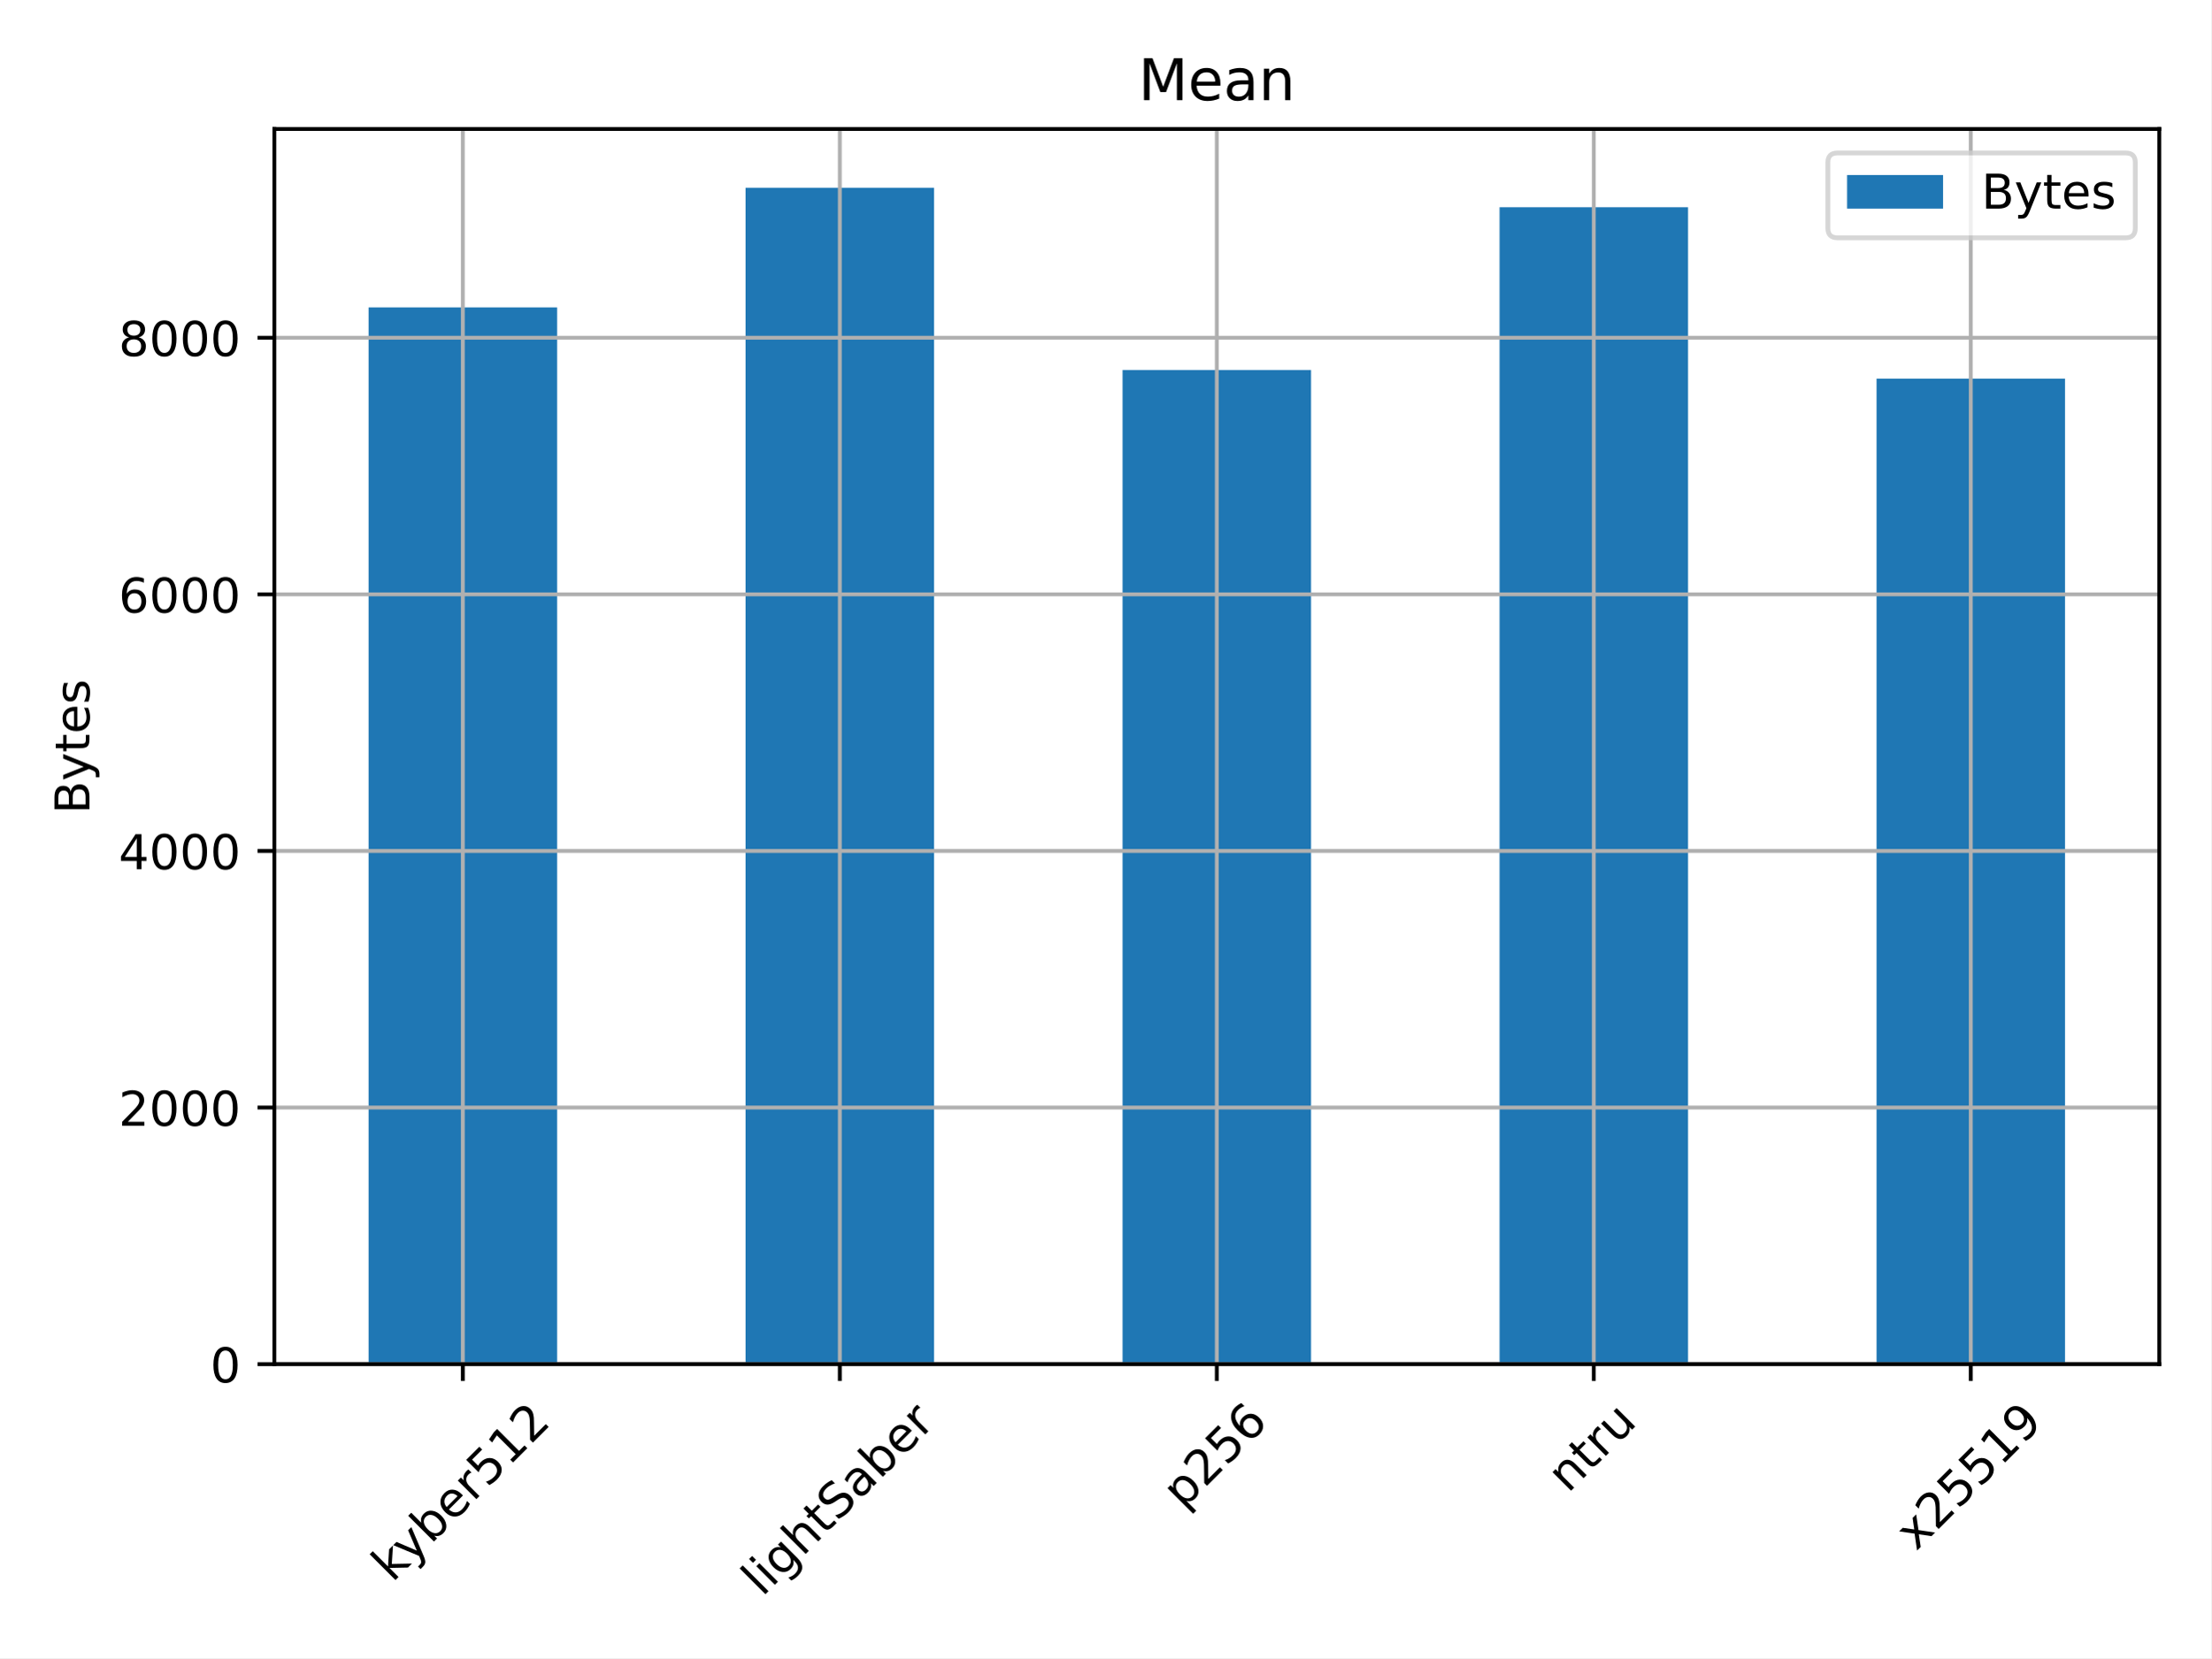
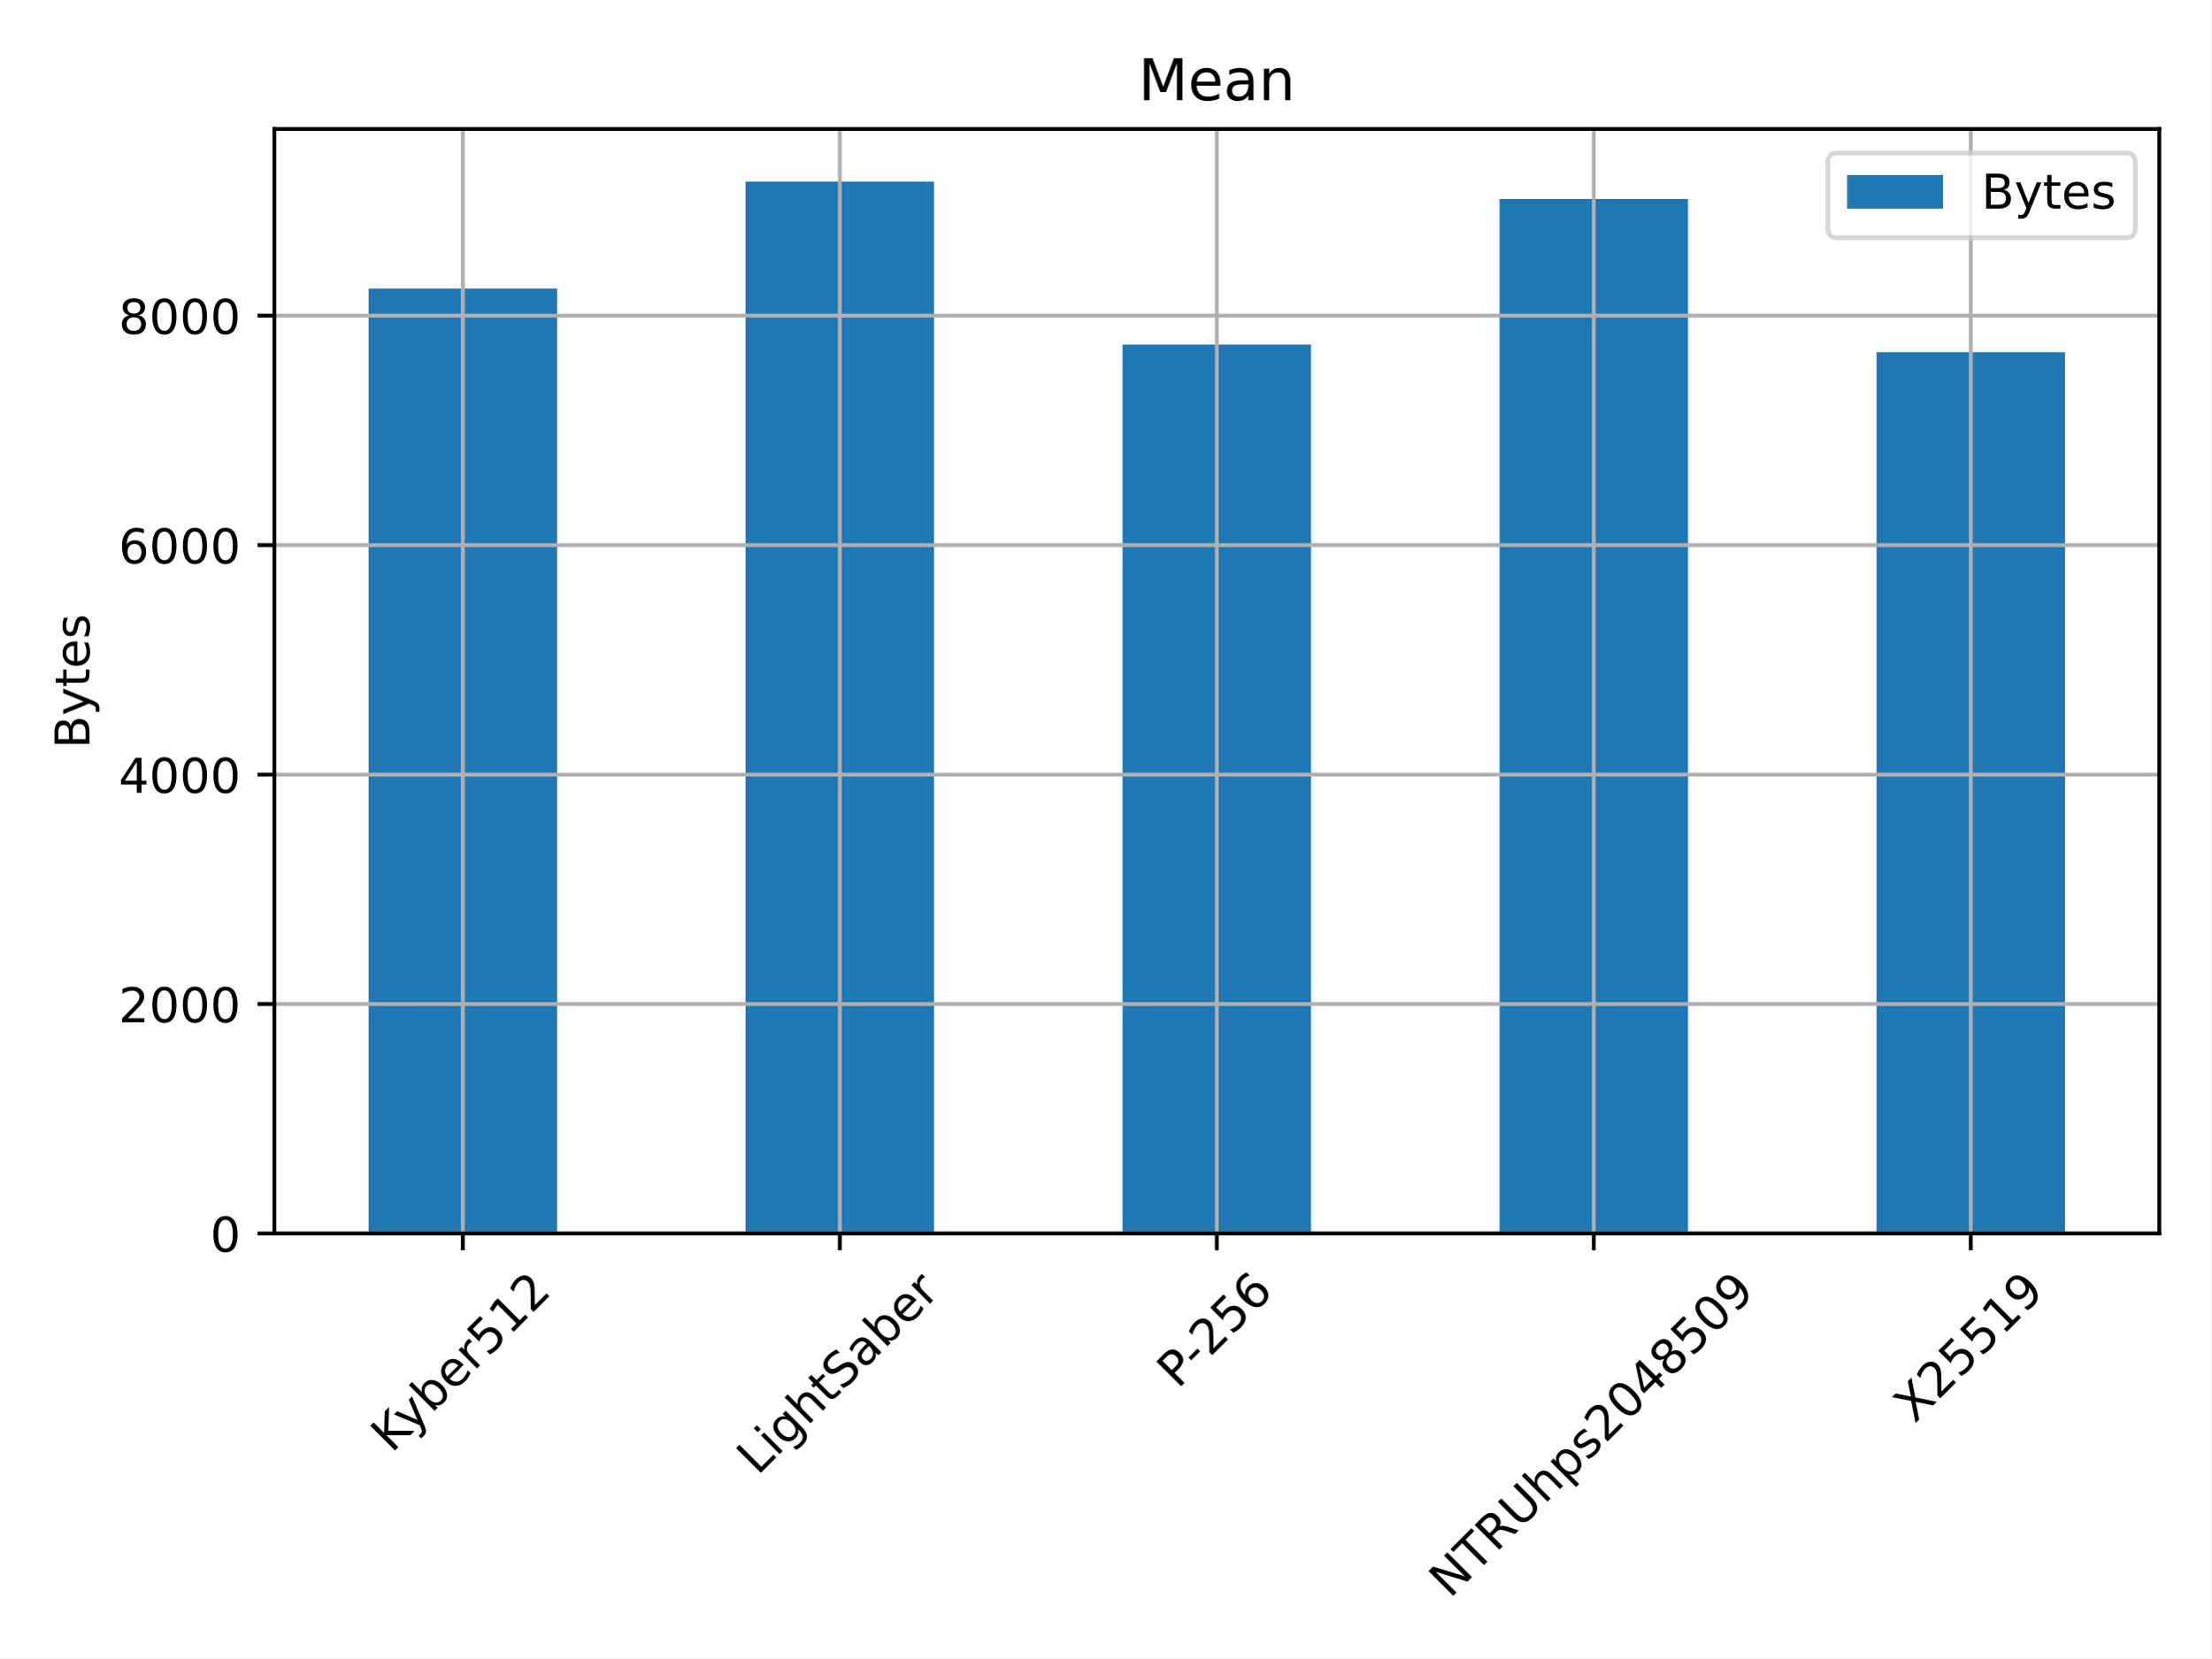
<svg xmlns="http://www.w3.org/2000/svg" xmlns:xlink="http://www.w3.org/1999/xlink" height="345.6pt" version="1.1" viewBox="0 0 460.8 345.6" width="460.8pt">
  <defs>
    <style type="text/css">*{stroke-linecap:butt;stroke-linejoin:round;}</style>
  </defs>
  <g id="figure_1">
    <g id="patch_1">
      <path d="M 0 345.6  L 460.8 345.6  L 460.8 0  L 0 0  z " style="fill:#ffffff;" />
    </g>
    <g id="axes_1">
      <g id="patch_2">
-         <path d="M 57.17 284.334  L 450 284.334  L 450 26.88  L 57.17 26.88  z " style="fill:#ffffff;" />
+         <path d="M 57.17 257.096  L 450 257.096  L 450 26.88  L 57.17 26.88  z " style="fill:#ffffff;" />
      </g>
      <g id="patch_3">
-         <path clip-path="url(#pa26e930edb)" d="M 76.811 284.334  L 116.094 284.334  L 116.094 64.07  L 76.811 64.07  z " style="fill:#1f77b4;" />
+         <path clip-path="url(#pd1c01eabb6)" d="M 76.811 257.096  L 116.094 257.096  L 116.094 60.135  L 76.811 60.135  z " style="fill:#1f77b4;" />
      </g>
      <g id="patch_4">
-         <path clip-path="url(#pa26e930edb)" d="M 155.377 284.334  L 194.661 284.334  L 194.661 39.14  L 155.377 39.14  z " style="fill:#1f77b4;" />
+         <path clip-path="url(#pd1c01eabb6)" d="M 155.377 257.096  L 194.661 257.096  L 194.661 37.843  L 155.377 37.843  z " style="fill:#1f77b4;" />
      </g>
      <g id="patch_5">
-         <path clip-path="url(#pa26e930edb)" d="M 233.944 284.334  L 273.226 284.334  L 273.226 77.124  L 233.944 77.124  z " style="fill:#1f77b4;" />
+         <path clip-path="url(#pd1c01eabb6)" d="M 233.944 257.096  L 273.226 257.096  L 273.226 71.809  L 233.944 71.809  z " style="fill:#1f77b4;" />
      </g>
      <g id="patch_6">
-         <path clip-path="url(#pa26e930edb)" d="M 312.51 284.334  L 351.793 284.334  L 351.793 43.197  L 312.51 43.197  z " style="fill:#1f77b4;" />
+         <path clip-path="url(#pd1c01eabb6)" d="M 312.51 257.096  L 351.793 257.096  L 351.793 41.471  L 312.51 41.471  z " style="fill:#1f77b4;" />
      </g>
      <g id="patch_7">
-         <path clip-path="url(#pa26e930edb)" d="M 391.075 284.334  L 430.358 284.334  L 430.358 78.916  L 391.075 78.916  z " style="fill:#1f77b4;" />
+         <path clip-path="url(#pd1c01eabb6)" d="M 391.075 257.096  L 430.358 257.096  L 430.358 73.41  L 391.075 73.41  z " style="fill:#1f77b4;" />
      </g>
      <g id="matplotlib.axis_1">
        <g id="xtick_1">
          <g id="line2d_1">
-             <path clip-path="url(#pa26e930edb)" d="M 96.453 284.334  L 96.453 26.88  " style="fill:none;stroke:#b0b0b0;stroke-linecap:square;stroke-width:0.8;" />
+             <path clip-path="url(#pd1c01eabb6)" d="M 96.453 257.096  L 96.453 26.88  " style="fill:none;stroke:#b0b0b0;stroke-linecap:square;stroke-width:0.8;" />
          </g>
          <g id="line2d_2">
            <defs>
-               <path d="M 0 0  L 0 3.5  " id="mda1a3bd195" style="stroke:#000000;stroke-width:0.8;" />
+               <path d="M 0 0  L 0 3.5  " id="mf4b9efcf86" style="stroke:#000000;stroke-width:0.8;" />
            </defs>
            <g>
-               <use style="stroke:#000000;stroke-width:0.8;" x="96.453" xlink:href="#mda1a3bd195" y="284.334" />
+               <use style="stroke:#000000;stroke-width:0.8;" x="96.453" xlink:href="#mf4b9efcf86" y="257.096" />
            </g>
          </g>
          <g id="text_1">
-             <g transform="translate(81.77059 329.9742)rotate(-45)scale(0.1 -0.1)">
-               <defs>
-                 <path d="M 9.078 75.984  L 18.109 75.984  L 18.109 31.109  L 44.922 54.688  L 56.391 54.688  L 27.391 29.109  L 57.625 0  L 45.906 0  L 18.109 26.703  L 18.109 0  L 9.078 0  z " id="DejaVuSans-107" />
+             <g transform="translate(81.62751 303.0226)rotate(-45)scale(0.1 -0.1)">
+               <defs>
+                 <path d="M 9.812 72.906  L 19.672 72.906  L 19.672 42.094  L 52.391 72.906  L 65.094 72.906  L 28.906 38.922  L 67.672 0  L 54.688 0  L 19.672 35.109  L 19.672 0  L 9.812 0  z " id="DejaVuSans-75" />
                <path d="M 32.172 -5.078  Q 28.375 -14.844 24.75 -17.812  Q 21.141 -20.797 15.094 -20.797  L 7.906 -20.797  L 7.906 -13.281  L 13.188 -13.281  Q 16.891 -13.281 18.938 -11.516  Q 21 -9.766 23.484 -3.219  L 25.094 0.875  L 2.984 54.688  L 12.5 54.688  L 29.594 11.922  L 46.688 54.688  L 56.203 54.688  z " id="DejaVuSans-121" />
                <path d="M 48.688 27.297  Q 48.688 37.203 44.609 42.844  Q 40.531 48.484 33.406 48.484  Q 26.266 48.484 22.188 42.844  Q 18.109 37.203 18.109 27.297  Q 18.109 17.391 22.188 11.75  Q 26.266 6.109 33.406 6.109  Q 40.531 6.109 44.609 11.75  Q 48.688 17.391 48.688 27.297  z M 18.109 46.391  Q 20.953 51.266 25.266 53.625  Q 29.594 56 35.594 56  Q 45.562 56 51.781 48.094  Q 58.016 40.188 58.016 27.297  Q 58.016 14.406 51.781 6.484  Q 45.562 -1.422 35.594 -1.422  Q 29.594 -1.422 25.266 0.953  Q 20.953 3.328 18.109 8.203  L 18.109 0  L 9.078 0  L 9.078 75.984  L 18.109 75.984  z " id="DejaVuSans-98" />
                <path d="M 56.203 29.594  L 56.203 25.203  L 14.891 25.203  Q 15.484 15.922 20.484 11.062  Q 25.484 6.203 34.422 6.203  Q 39.594 6.203 44.453 7.469  Q 49.312 8.734 54.109 11.281  L 54.109 2.781  Q 49.266 0.734 44.188 -0.344  Q 39.109 -1.422 33.891 -1.422  Q 20.797 -1.422 13.156 6.188  Q 5.516 13.812 5.516 26.812  Q 5.516 40.234 12.766 48.109  Q 20.016 56 32.328 56  Q 43.359 56 49.781 48.891  Q 56.203 41.797 56.203 29.594  z M 47.219 32.234  Q 47.125 39.594 43.094 43.984  Q 39.062 48.391 32.422 48.391  Q 24.906 48.391 20.391 44.141  Q 15.875 39.891 15.188 32.172  z " id="DejaVuSans-101" />
                <path d="M 41.109 46.297  Q 39.594 47.172 37.812 47.578  Q 36.031 48 33.891 48  Q 26.266 48 22.188 43.047  Q 18.109 38.094 18.109 28.812  L 18.109 0  L 9.078 0  L 9.078 54.688  L 18.109 54.688  L 18.109 46.188  Q 20.953 51.172 25.484 53.578  Q 30.031 56 36.531 56  Q 37.453 56 38.578 55.875  Q 39.703 55.766 41.062 55.516  z " id="DejaVuSans-114" />
                <path d="M 10.797 72.906  L 49.516 72.906  L 49.516 64.594  L 19.828 64.594  L 19.828 46.734  Q 21.969 47.469 24.109 47.828  Q 26.266 48.188 28.422 48.188  Q 40.625 48.188 47.75 41.5  Q 54.891 34.812 54.891 23.391  Q 54.891 11.625 47.562 5.094  Q 40.234 -1.422 26.906 -1.422  Q 22.312 -1.422 17.547 -0.641  Q 12.797 0.141 7.719 1.703  L 7.719 11.625  Q 12.109 9.234 16.797 8.062  Q 21.484 6.891 26.703 6.891  Q 35.156 6.891 40.078 11.328  Q 45.016 15.766 45.016 23.391  Q 45.016 31 40.078 35.438  Q 35.156 39.891 26.703 39.891  Q 22.75 39.891 18.812 39.016  Q 14.891 38.141 10.797 36.281  z " id="DejaVuSans-53" />
                <path d="M 12.406 8.297  L 28.516 8.297  L 28.516 63.922  L 10.984 60.406  L 10.984 69.391  L 28.422 72.906  L 38.281 72.906  L 38.281 8.297  L 54.391 8.297  L 54.391 0  L 12.406 0  z " id="DejaVuSans-49" />
                <path d="M 19.188 8.297  L 53.609 8.297  L 53.609 0  L 7.328 0  L 7.328 8.297  Q 12.938 14.109 22.625 23.891  Q 32.328 33.688 34.812 36.531  Q 39.547 41.844 41.422 45.531  Q 43.312 49.219 43.312 52.781  Q 43.312 58.594 39.234 62.25  Q 35.156 65.922 28.609 65.922  Q 23.969 65.922 18.812 64.312  Q 13.672 62.703 7.812 59.422  L 7.812 69.391  Q 13.766 71.781 18.938 73  Q 24.125 74.219 28.422 74.219  Q 39.75 74.219 46.484 68.547  Q 53.219 62.891 53.219 53.422  Q 53.219 48.922 51.531 44.891  Q 49.859 40.875 45.406 35.406  Q 44.188 33.984 37.641 27.219  Q 31.109 20.453 19.188 8.297  z " id="DejaVuSans-50" />
              </defs>
-               <use xlink:href="#DejaVuSans-107" />
-               <use x="54.285" xlink:href="#DejaVuSans-121" />
-               <use x="113.465" xlink:href="#DejaVuSans-98" />
-               <use x="176.941" xlink:href="#DejaVuSans-101" />
-               <use x="238.465" xlink:href="#DejaVuSans-114" />
-               <use x="279.578" xlink:href="#DejaVuSans-53" />
-               <use x="343.201" xlink:href="#DejaVuSans-49" />
-               <use x="406.824" xlink:href="#DejaVuSans-50" />
+               <use xlink:href="#DejaVuSans-75" />
+               <use x="58.326" xlink:href="#DejaVuSans-121" />
+               <use x="117.506" xlink:href="#DejaVuSans-98" />
+               <use x="180.982" xlink:href="#DejaVuSans-101" />
+               <use x="242.506" xlink:href="#DejaVuSans-114" />
+               <use x="283.619" xlink:href="#DejaVuSans-53" />
+               <use x="347.242" xlink:href="#DejaVuSans-49" />
+               <use x="410.865" xlink:href="#DejaVuSans-50" />
            </g>
          </g>
        </g>
        <g id="xtick_2">
          <g id="line2d_3">
-             <path clip-path="url(#pa26e930edb)" d="M 175.019 284.334  L 175.019 26.88  " style="fill:none;stroke:#b0b0b0;stroke-linecap:square;stroke-width:0.8;" />
+             <path clip-path="url(#pd1c01eabb6)" d="M 175.019 257.096  L 175.019 26.88  " style="fill:none;stroke:#b0b0b0;stroke-linecap:square;stroke-width:0.8;" />
          </g>
          <g id="line2d_4">
            <g>
-               <use style="stroke:#000000;stroke-width:0.8;" x="175.019" xlink:href="#mda1a3bd195" y="284.334" />
+               <use style="stroke:#000000;stroke-width:0.8;" x="175.019" xlink:href="#mf4b9efcf86" y="257.096" />
            </g>
          </g>
          <g id="text_2">
-             <g transform="translate(158.85 332.9474)rotate(-45)scale(0.1 -0.1)">
-               <defs>
-                 <path d="M 9.422 75.984  L 18.406 75.984  L 18.406 0  L 9.422 0  z " id="DejaVuSans-108" />
+             <g transform="translate(157.8623 307.6851)rotate(-45)scale(0.1 -0.1)">
+               <defs>
+                 <path d="M 9.812 72.906  L 19.672 72.906  L 19.672 8.297  L 55.172 8.297  L 55.172 0  L 9.812 0  z " id="DejaVuSans-76" />
                <path d="M 9.422 54.688  L 18.406 54.688  L 18.406 0  L 9.422 0  z M 9.422 75.984  L 18.406 75.984  L 18.406 64.594  L 9.422 64.594  z " id="DejaVuSans-105" />
                <path d="M 45.406 27.984  Q 45.406 37.75 41.375 43.109  Q 37.359 48.484 30.078 48.484  Q 22.859 48.484 18.828 43.109  Q 14.797 37.75 14.797 27.984  Q 14.797 18.266 18.828 12.891  Q 22.859 7.516 30.078 7.516  Q 37.359 7.516 41.375 12.891  Q 45.406 18.266 45.406 27.984  z M 54.391 6.781  Q 54.391 -7.172 48.188 -13.984  Q 42 -20.797 29.203 -20.797  Q 24.469 -20.797 20.266 -20.094  Q 16.062 -19.391 12.109 -17.922  L 12.109 -9.188  Q 16.062 -11.328 19.922 -12.344  Q 23.781 -13.375 27.781 -13.375  Q 36.625 -13.375 41.016 -8.766  Q 45.406 -4.156 45.406 5.172  L 45.406 9.625  Q 42.625 4.781 38.281 2.391  Q 33.938 0 27.875 0  Q 17.828 0 11.672 7.656  Q 5.516 15.328 5.516 27.984  Q 5.516 40.672 11.672 48.328  Q 17.828 56 27.875 56  Q 33.938 56 38.281 53.609  Q 42.625 51.219 45.406 46.391  L 45.406 54.688  L 54.391 54.688  z " id="DejaVuSans-103" />
                <path d="M 54.891 33.016  L 54.891 0  L 45.906 0  L 45.906 32.719  Q 45.906 40.484 42.875 44.328  Q 39.844 48.188 33.797 48.188  Q 26.516 48.188 22.312 43.547  Q 18.109 38.922 18.109 30.906  L 18.109 0  L 9.078 0  L 9.078 75.984  L 18.109 75.984  L 18.109 46.188  Q 21.344 51.125 25.703 53.562  Q 30.078 56 35.797 56  Q 45.219 56 50.047 50.172  Q 54.891 44.344 54.891 33.016  z " id="DejaVuSans-104" />
                <path d="M 18.312 70.219  L 18.312 54.688  L 36.812 54.688  L 36.812 47.703  L 18.312 47.703  L 18.312 18.016  Q 18.312 11.328 20.141 9.422  Q 21.969 7.516 27.594 7.516  L 36.812 7.516  L 36.812 0  L 27.594 0  Q 17.188 0 13.234 3.875  Q 9.281 7.766 9.281 18.016  L 9.281 47.703  L 2.688 47.703  L 2.688 54.688  L 9.281 54.688  L 9.281 70.219  z " id="DejaVuSans-116" />
                <path d="M 53.516 70.516  L 53.516 60.891  Q 47.906 63.578 42.922 64.891  Q 37.938 66.219 33.297 66.219  Q 25.25 66.219 20.875 63.094  Q 16.5 59.969 16.5 54.203  Q 16.5 49.359 19.406 46.891  Q 22.312 44.438 30.422 42.922  L 36.375 41.703  Q 47.406 39.594 52.656 34.297  Q 57.906 29 57.906 20.125  Q 57.906 9.516 50.797 4.047  Q 43.703 -1.422 29.984 -1.422  Q 24.812 -1.422 18.969 -0.25  Q 13.141 0.922 6.891 3.219  L 6.891 13.375  Q 12.891 10.016 18.656 8.297  Q 24.422 6.594 29.984 6.594  Q 38.422 6.594 43.016 9.906  Q 47.609 13.234 47.609 19.391  Q 47.609 24.75 44.312 27.781  Q 41.016 30.812 33.5 32.328  L 27.484 33.5  Q 16.453 35.688 11.516 40.375  Q 6.594 45.062 6.594 53.422  Q 6.594 63.094 13.406 68.656  Q 20.219 74.219 32.172 74.219  Q 37.312 74.219 42.625 73.281  Q 47.953 72.359 53.516 70.516  z " id="DejaVuSans-83" />
                <path d="M 34.281 27.484  Q 23.391 27.484 19.188 25  Q 14.984 22.516 14.984 16.5  Q 14.984 11.719 18.141 8.906  Q 21.297 6.109 26.703 6.109  Q 34.188 6.109 38.703 11.406  Q 43.219 16.703 43.219 25.484  L 43.219 27.484  z M 52.203 31.203  L 52.203 0  L 43.219 0  L 43.219 8.297  Q 40.141 3.328 35.547 0.953  Q 30.953 -1.422 24.312 -1.422  Q 15.922 -1.422 10.953 3.297  Q 6 8.016 6 15.922  Q 6 25.141 12.172 29.828  Q 18.359 34.516 30.609 34.516  L 43.219 34.516  L 43.219 35.406  Q 43.219 41.609 39.141 45  Q 35.062 48.391 27.688 48.391  Q 23 48.391 18.547 47.266  Q 14.109 46.141 10.016 43.891  L 10.016 52.203  Q 14.938 54.109 19.578 55.047  Q 24.219 56 28.609 56  Q 40.484 56 46.344 49.844  Q 52.203 43.703 52.203 31.203  z " id="DejaVuSans-97" />
              </defs>
-               <use xlink:href="#DejaVuSans-108" />
-               <use x="27.783" xlink:href="#DejaVuSans-105" />
-               <use x="55.566" xlink:href="#DejaVuSans-103" />
-               <use x="119.043" xlink:href="#DejaVuSans-104" />
-               <use x="182.422" xlink:href="#DejaVuSans-116" />
-               <use x="221.631" xlink:href="#DejaVuSans-83" />
-               <use x="285.107" xlink:href="#DejaVuSans-97" />
-               <use x="346.387" xlink:href="#DejaVuSans-98" />
-               <use x="409.863" xlink:href="#DejaVuSans-101" />
-               <use x="471.387" xlink:href="#DejaVuSans-114" />
+               <use xlink:href="#DejaVuSans-76" />
+               <use x="55.713" xlink:href="#DejaVuSans-105" />
+               <use x="83.496" xlink:href="#DejaVuSans-103" />
+               <use x="146.973" xlink:href="#DejaVuSans-104" />
+               <use x="210.352" xlink:href="#DejaVuSans-116" />
+               <use x="249.561" xlink:href="#DejaVuSans-83" />
+               <use x="313.037" xlink:href="#DejaVuSans-97" />
+               <use x="374.316" xlink:href="#DejaVuSans-98" />
+               <use x="437.793" xlink:href="#DejaVuSans-101" />
+               <use x="499.316" xlink:href="#DejaVuSans-114" />
            </g>
          </g>
        </g>
        <g id="xtick_3">
          <g id="line2d_5">
-             <path clip-path="url(#pa26e930edb)" d="M 253.585 284.334  L 253.585 26.88  " style="fill:none;stroke:#b0b0b0;stroke-linecap:square;stroke-width:0.8;" />
+             <path clip-path="url(#pd1c01eabb6)" d="M 253.585 257.096  L 253.585 26.88  " style="fill:none;stroke:#b0b0b0;stroke-linecap:square;stroke-width:0.8;" />
          </g>
          <g id="line2d_6">
            <g>
-               <use style="stroke:#000000;stroke-width:0.8;" x="253.585" xlink:href="#mda1a3bd195" y="284.334" />
+               <use style="stroke:#000000;stroke-width:0.8;" x="253.585" xlink:href="#mf4b9efcf86" y="257.096" />
            </g>
          </g>
          <g id="text_3">
-             <g transform="translate(246.5432 314.693)rotate(-45)scale(0.1 -0.1)">
-               <defs>
-                 <path d="M 18.109 8.203  L 18.109 -20.797  L 9.078 -20.797  L 9.078 54.688  L 18.109 54.688  L 18.109 46.391  Q 20.953 51.266 25.266 53.625  Q 29.594 56 35.594 56  Q 45.562 56 51.781 48.094  Q 58.016 40.188 58.016 27.297  Q 58.016 14.406 51.781 6.484  Q 45.562 -1.422 35.594 -1.422  Q 29.594 -1.422 25.266 0.953  Q 20.953 3.328 18.109 8.203  z M 48.688 27.297  Q 48.688 37.203 44.609 42.844  Q 40.531 48.484 33.406 48.484  Q 26.266 48.484 22.188 42.844  Q 18.109 37.203 18.109 27.297  Q 18.109 17.391 22.188 11.75  Q 26.266 6.109 33.406 6.109  Q 40.531 6.109 44.609 11.75  Q 48.688 17.391 48.688 27.297  z " id="DejaVuSans-112" />
+             <g transform="translate(245.4599 289.6218)rotate(-45)scale(0.1 -0.1)">
+               <defs>
+                 <path d="M 19.672 64.797  L 19.672 37.406  L 32.078 37.406  Q 38.969 37.406 42.719 40.969  Q 46.484 44.531 46.484 51.125  Q 46.484 57.672 42.719 61.234  Q 38.969 64.797 32.078 64.797  z M 9.812 72.906  L 32.078 72.906  Q 44.344 72.906 50.609 67.359  Q 56.891 61.812 56.891 51.125  Q 56.891 40.328 50.609 34.812  Q 44.344 29.297 32.078 29.297  L 19.672 29.297  L 19.672 0  L 9.812 0  z " id="DejaVuSans-80" />
+                 <path d="M 4.891 31.391  L 31.203 31.391  L 31.203 23.391  L 4.891 23.391  z " id="DejaVuSans-45" />
                <path d="M 33.016 40.375  Q 26.375 40.375 22.484 35.828  Q 18.609 31.297 18.609 23.391  Q 18.609 15.531 22.484 10.953  Q 26.375 6.391 33.016 6.391  Q 39.656 6.391 43.531 10.953  Q 47.406 15.531 47.406 23.391  Q 47.406 31.297 43.531 35.828  Q 39.656 40.375 33.016 40.375  z M 52.594 71.297  L 52.594 62.312  Q 48.875 64.062 45.094 64.984  Q 41.312 65.922 37.594 65.922  Q 27.828 65.922 22.672 59.328  Q 17.531 52.734 16.797 39.406  Q 19.672 43.656 24.016 45.922  Q 28.375 48.188 33.594 48.188  Q 44.578 48.188 50.953 41.516  Q 57.328 34.859 57.328 23.391  Q 57.328 12.156 50.688 5.359  Q 44.047 -1.422 33.016 -1.422  Q 20.359 -1.422 13.672 8.266  Q 6.984 17.969 6.984 36.375  Q 6.984 53.656 15.188 63.938  Q 23.391 74.219 37.203 74.219  Q 40.922 74.219 44.703 73.484  Q 48.484 72.75 52.594 71.297  z " id="DejaVuSans-54" />
              </defs>
-               <use xlink:href="#DejaVuSans-112" />
-               <use x="63.477" xlink:href="#DejaVuSans-50" />
-               <use x="127.1" xlink:href="#DejaVuSans-53" />
-               <use x="190.723" xlink:href="#DejaVuSans-54" />
+               <use xlink:href="#DejaVuSans-80" />
+               <use x="58.053" xlink:href="#DejaVuSans-45" />
+               <use x="94.137" xlink:href="#DejaVuSans-50" />
+               <use x="157.76" xlink:href="#DejaVuSans-53" />
+               <use x="221.383" xlink:href="#DejaVuSans-54" />
            </g>
          </g>
        </g>
        <g id="xtick_4">
          <g id="line2d_7">
-             <path clip-path="url(#pa26e930edb)" d="M 332.151 284.334  L 332.151 26.88  " style="fill:none;stroke:#b0b0b0;stroke-linecap:square;stroke-width:0.8;" />
+             <path clip-path="url(#pd1c01eabb6)" d="M 332.151 257.096  L 332.151 26.88  " style="fill:none;stroke:#b0b0b0;stroke-linecap:square;stroke-width:0.8;" />
          </g>
          <g id="line2d_8">
            <g>
-               <use style="stroke:#000000;stroke-width:0.8;" x="332.151" xlink:href="#mda1a3bd195" y="284.334" />
+               <use style="stroke:#000000;stroke-width:0.8;" x="332.151" xlink:href="#mf4b9efcf86" y="257.096" />
            </g>
          </g>
          <g id="text_4">
-             <g transform="translate(326.7814 311.3486)rotate(-45)scale(0.1 -0.1)">
-               <defs>
-                 <path d="M 54.891 33.016  L 54.891 0  L 45.906 0  L 45.906 32.719  Q 45.906 40.484 42.875 44.328  Q 39.844 48.188 33.797 48.188  Q 26.516 48.188 22.312 43.547  Q 18.109 38.922 18.109 30.906  L 18.109 0  L 9.078 0  L 9.078 54.688  L 18.109 54.688  L 18.109 46.188  Q 21.344 51.125 25.703 53.562  Q 30.078 56 35.797 56  Q 45.219 56 50.047 50.172  Q 54.891 44.344 54.891 33.016  z " id="DejaVuSans-110" />
-                 <path d="M 8.5 21.578  L 8.5 54.688  L 17.484 54.688  L 17.484 21.922  Q 17.484 14.156 20.5 10.266  Q 23.531 6.391 29.594 6.391  Q 36.859 6.391 41.078 11.031  Q 45.312 15.672 45.312 23.688  L 45.312 54.688  L 54.297 54.688  L 54.297 0  L 45.312 0  L 45.312 8.406  Q 42.047 3.422 37.719 1  Q 33.406 -1.422 27.688 -1.422  Q 18.266 -1.422 13.375 4.438  Q 8.5 10.297 8.5 21.578  z M 31.109 56  z " id="DejaVuSans-117" />
-               </defs>
-               <use xlink:href="#DejaVuSans-110" />
-               <use x="63.379" xlink:href="#DejaVuSans-116" />
-               <use x="102.588" xlink:href="#DejaVuSans-114" />
-               <use x="143.701" xlink:href="#DejaVuSans-117" />
+             <g transform="translate(302.1802 333.3133)rotate(-45)scale(0.1 -0.1)">
+               <defs>
+                 <path d="M 9.812 72.906  L 23.094 72.906  L 55.422 11.922  L 55.422 72.906  L 64.984 72.906  L 64.984 0  L 51.703 0  L 19.391 60.984  L 19.391 0  L 9.812 0  z " id="DejaVuSans-78" />
+                 <path d="M -0.297 72.906  L 61.375 72.906  L 61.375 64.594  L 35.5 64.594  L 35.5 0  L 25.594 0  L 25.594 64.594  L -0.297 64.594  z " id="DejaVuSans-84" />
+                 <path d="M 44.391 34.188  Q 47.562 33.109 50.562 29.594  Q 53.562 26.078 56.594 19.922  L 66.609 0  L 56 0  L 46.688 18.703  Q 43.062 26.031 39.672 28.422  Q 36.281 30.812 30.422 30.812  L 19.672 30.812  L 19.672 0  L 9.812 0  L 9.812 72.906  L 32.078 72.906  Q 44.578 72.906 50.734 67.672  Q 56.891 62.453 56.891 51.906  Q 56.891 45.016 53.688 40.469  Q 50.484 35.938 44.391 34.188  z M 19.672 64.797  L 19.672 38.922  L 32.078 38.922  Q 39.203 38.922 42.844 42.219  Q 46.484 45.516 46.484 51.906  Q 46.484 58.297 42.844 61.547  Q 39.203 64.797 32.078 64.797  z " id="DejaVuSans-82" />
+                 <path d="M 8.688 72.906  L 18.609 72.906  L 18.609 28.609  Q 18.609 16.891 22.844 11.734  Q 27.094 6.594 36.625 6.594  Q 46.094 6.594 50.344 11.734  Q 54.594 16.891 54.594 28.609  L 54.594 72.906  L 64.5 72.906  L 64.5 27.391  Q 64.5 13.141 57.438 5.859  Q 50.391 -1.422 36.625 -1.422  Q 22.797 -1.422 15.734 5.859  Q 8.688 13.141 8.688 27.391  z " id="DejaVuSans-85" />
+                 <path d="M 18.109 8.203  L 18.109 -20.797  L 9.078 -20.797  L 9.078 54.688  L 18.109 54.688  L 18.109 46.391  Q 20.953 51.266 25.266 53.625  Q 29.594 56 35.594 56  Q 45.562 56 51.781 48.094  Q 58.016 40.188 58.016 27.297  Q 58.016 14.406 51.781 6.484  Q 45.562 -1.422 35.594 -1.422  Q 29.594 -1.422 25.266 0.953  Q 20.953 3.328 18.109 8.203  z M 48.688 27.297  Q 48.688 37.203 44.609 42.844  Q 40.531 48.484 33.406 48.484  Q 26.266 48.484 22.188 42.844  Q 18.109 37.203 18.109 27.297  Q 18.109 17.391 22.188 11.75  Q 26.266 6.109 33.406 6.109  Q 40.531 6.109 44.609 11.75  Q 48.688 17.391 48.688 27.297  z " id="DejaVuSans-112" />
+                 <path d="M 44.281 53.078  L 44.281 44.578  Q 40.484 46.531 36.375 47.5  Q 32.281 48.484 27.875 48.484  Q 21.188 48.484 17.844 46.438  Q 14.5 44.391 14.5 40.281  Q 14.5 37.156 16.891 35.375  Q 19.281 33.594 26.516 31.984  L 29.594 31.297  Q 39.156 29.25 43.188 25.516  Q 47.219 21.781 47.219 15.094  Q 47.219 7.469 41.188 3.016  Q 35.156 -1.422 24.609 -1.422  Q 20.219 -1.422 15.453 -0.562  Q 10.688 0.297 5.422 2  L 5.422 11.281  Q 10.406 8.688 15.234 7.391  Q 20.062 6.109 24.812 6.109  Q 31.156 6.109 34.562 8.281  Q 37.984 10.453 37.984 14.406  Q 37.984 18.062 35.516 20.016  Q 33.062 21.969 24.703 23.781  L 21.578 24.516  Q 13.234 26.266 9.516 29.906  Q 5.812 33.547 5.812 39.891  Q 5.812 47.609 11.281 51.797  Q 16.75 56 26.812 56  Q 31.781 56 36.172 55.266  Q 40.578 54.547 44.281 53.078  z " id="DejaVuSans-115" />
+                 <path d="M 31.781 66.406  Q 24.172 66.406 20.328 58.906  Q 16.5 51.422 16.5 36.375  Q 16.5 21.391 20.328 13.891  Q 24.172 6.391 31.781 6.391  Q 39.453 6.391 43.281 13.891  Q 47.125 21.391 47.125 36.375  Q 47.125 51.422 43.281 58.906  Q 39.453 66.406 31.781 66.406  z M 31.781 74.219  Q 44.047 74.219 50.516 64.516  Q 56.984 54.828 56.984 36.375  Q 56.984 17.969 50.516 8.266  Q 44.047 -1.422 31.781 -1.422  Q 19.531 -1.422 13.062 8.266  Q 6.594 17.969 6.594 36.375  Q 6.594 54.828 13.062 64.516  Q 19.531 74.219 31.781 74.219  z " id="DejaVuSans-48" />
+                 <path d="M 37.797 64.312  L 12.891 25.391  L 37.797 25.391  z M 35.203 72.906  L 47.609 72.906  L 47.609 25.391  L 58.016 25.391  L 58.016 17.188  L 47.609 17.188  L 47.609 0  L 37.797 0  L 37.797 17.188  L 4.891 17.188  L 4.891 26.703  z " id="DejaVuSans-52" />
+                 <path d="M 31.781 34.625  Q 24.75 34.625 20.719 30.859  Q 16.703 27.094 16.703 20.516  Q 16.703 13.922 20.719 10.156  Q 24.75 6.391 31.781 6.391  Q 38.812 6.391 42.859 10.172  Q 46.922 13.969 46.922 20.516  Q 46.922 27.094 42.891 30.859  Q 38.875 34.625 31.781 34.625  z M 21.922 38.812  Q 15.578 40.375 12.031 44.719  Q 8.5 49.078 8.5 55.328  Q 8.5 64.062 14.719 69.141  Q 20.953 74.219 31.781 74.219  Q 42.672 74.219 48.875 69.141  Q 55.078 64.062 55.078 55.328  Q 55.078 49.078 51.531 44.719  Q 48 40.375 41.703 38.812  Q 48.828 37.156 52.797 32.312  Q 56.781 27.484 56.781 20.516  Q 56.781 9.906 50.312 4.234  Q 43.844 -1.422 31.781 -1.422  Q 19.734 -1.422 13.25 4.234  Q 6.781 9.906 6.781 20.516  Q 6.781 27.484 10.781 32.312  Q 14.797 37.156 21.922 38.812  z M 18.312 54.391  Q 18.312 48.734 21.844 45.562  Q 25.391 42.391 31.781 42.391  Q 38.141 42.391 41.719 45.562  Q 45.312 48.734 45.312 54.391  Q 45.312 60.062 41.719 63.234  Q 38.141 66.406 31.781 66.406  Q 25.391 66.406 21.844 63.234  Q 18.312 60.062 18.312 54.391  z " id="DejaVuSans-56" />
+                 <path d="M 10.984 1.516  L 10.984 10.5  Q 14.703 8.734 18.5 7.812  Q 22.312 6.891 25.984 6.891  Q 35.75 6.891 40.891 13.453  Q 46.047 20.016 46.781 33.406  Q 43.953 29.203 39.594 26.953  Q 35.25 24.703 29.984 24.703  Q 19.047 24.703 12.672 31.312  Q 6.297 37.938 6.297 49.422  Q 6.297 60.641 12.938 67.422  Q 19.578 74.219 30.609 74.219  Q 43.266 74.219 49.922 64.516  Q 56.594 54.828 56.594 36.375  Q 56.594 19.141 48.406 8.859  Q 40.234 -1.422 26.422 -1.422  Q 22.703 -1.422 18.891 -0.688  Q 15.094 0.047 10.984 1.516  z M 30.609 32.422  Q 37.25 32.422 41.125 36.953  Q 45.016 41.5 45.016 49.422  Q 45.016 57.281 41.125 61.844  Q 37.25 66.406 30.609 66.406  Q 23.969 66.406 20.094 61.844  Q 16.219 57.281 16.219 49.422  Q 16.219 41.5 20.094 36.953  Q 23.969 32.422 30.609 32.422  z " id="DejaVuSans-57" />
+               </defs>
+               <use xlink:href="#DejaVuSans-78" />
+               <use x="74.805" xlink:href="#DejaVuSans-84" />
+               <use x="135.889" xlink:href="#DejaVuSans-82" />
+               <use x="205.371" xlink:href="#DejaVuSans-85" />
+               <use x="278.564" xlink:href="#DejaVuSans-104" />
+               <use x="341.943" xlink:href="#DejaVuSans-112" />
+               <use x="405.42" xlink:href="#DejaVuSans-115" />
+               <use x="457.52" xlink:href="#DejaVuSans-50" />
+               <use x="521.143" xlink:href="#DejaVuSans-48" />
+               <use x="584.766" xlink:href="#DejaVuSans-52" />
+               <use x="648.389" xlink:href="#DejaVuSans-56" />
+               <use x="712.012" xlink:href="#DejaVuSans-53" />
+               <use x="775.635" xlink:href="#DejaVuSans-48" />
+               <use x="839.258" xlink:href="#DejaVuSans-57" />
            </g>
          </g>
        </g>
        <g id="xtick_5">
          <g id="line2d_9">
-             <path clip-path="url(#pa26e930edb)" d="M 410.717 284.334  L 410.717 26.88  " style="fill:none;stroke:#b0b0b0;stroke-linecap:square;stroke-width:0.8;" />
+             <path clip-path="url(#pd1c01eabb6)" d="M 410.717 257.096  L 410.717 26.88  " style="fill:none;stroke:#b0b0b0;stroke-linecap:square;stroke-width:0.8;" />
          </g>
          <g id="line2d_10">
            <g>
-               <use style="stroke:#000000;stroke-width:0.8;" x="410.717" xlink:href="#mda1a3bd195" y="284.334" />
+               <use style="stroke:#000000;stroke-width:0.8;" x="410.717" xlink:href="#mf4b9efcf86" y="257.096" />
            </g>
          </g>
          <g id="text_5">
-             <g transform="translate(399.3282 323.3871)rotate(-45)scale(0.1 -0.1)">
-               <defs>
-                 <path d="M 54.891 54.688  L 35.109 28.078  L 55.906 0  L 45.312 0  L 29.391 21.484  L 13.484 0  L 2.875 0  L 24.125 28.609  L 4.688 54.688  L 15.281 54.688  L 29.781 35.203  L 44.281 54.688  z " id="DejaVuSans-120" />
-                 <path d="M 10.984 1.516  L 10.984 10.5  Q 14.703 8.734 18.5 7.812  Q 22.312 6.891 25.984 6.891  Q 35.75 6.891 40.891 13.453  Q 46.047 20.016 46.781 33.406  Q 43.953 29.203 39.594 26.953  Q 35.25 24.703 29.984 24.703  Q 19.047 24.703 12.672 31.312  Q 6.297 37.938 6.297 49.422  Q 6.297 60.641 12.938 67.422  Q 19.578 74.219 30.609 74.219  Q 43.266 74.219 49.922 64.516  Q 56.594 54.828 56.594 36.375  Q 56.594 19.141 48.406 8.859  Q 40.234 -1.422 26.422 -1.422  Q 22.703 -1.422 18.891 -0.688  Q 15.094 0.047 10.984 1.516  z M 30.609 32.422  Q 37.25 32.422 41.125 36.953  Q 45.016 41.5 45.016 49.422  Q 45.016 57.281 41.125 61.844  Q 37.25 66.406 30.609 66.406  Q 23.969 66.406 20.094 61.844  Q 16.219 57.281 16.219 49.422  Q 16.219 41.5 20.094 36.953  Q 23.969 32.422 30.609 32.422  z " id="DejaVuSans-57" />
-               </defs>
-               <use xlink:href="#DejaVuSans-120" />
-               <use x="59.18" xlink:href="#DejaVuSans-50" />
-               <use x="122.803" xlink:href="#DejaVuSans-53" />
-               <use x="186.426" xlink:href="#DejaVuSans-53" />
-               <use x="250.049" xlink:href="#DejaVuSans-49" />
-               <use x="313.672" xlink:href="#DejaVuSans-57" />
+             <g transform="translate(398.9989 296.8078)rotate(-45)scale(0.1 -0.1)">
+               <defs>
+                 <path d="M 6.297 72.906  L 16.891 72.906  L 35.016 45.797  L 53.219 72.906  L 63.812 72.906  L 40.375 37.891  L 65.375 0  L 54.781 0  L 34.281 31  L 13.625 0  L 2.984 0  L 29 38.922  z " id="DejaVuSans-88" />
+               </defs>
+               <use xlink:href="#DejaVuSans-88" />
+               <use x="68.506" xlink:href="#DejaVuSans-50" />
+               <use x="132.129" xlink:href="#DejaVuSans-53" />
+               <use x="195.752" xlink:href="#DejaVuSans-53" />
+               <use x="259.375" xlink:href="#DejaVuSans-49" />
+               <use x="322.998" xlink:href="#DejaVuSans-57" />
            </g>
          </g>
        </g>
      </g>
      <g id="matplotlib.axis_2">
        <g id="ytick_1">
          <g id="line2d_11">
-             <path clip-path="url(#pa26e930edb)" d="M 57.17 284.334  L 450 284.334  " style="fill:none;stroke:#b0b0b0;stroke-linecap:square;stroke-width:0.8;" />
+             <path clip-path="url(#pd1c01eabb6)" d="M 57.17 257.096  L 450 257.096  " style="fill:none;stroke:#b0b0b0;stroke-linecap:square;stroke-width:0.8;" />
          </g>
          <g id="line2d_12">
            <defs>
-               <path d="M 0 0  L -3.5 0  " id="mb524be912a" style="stroke:#000000;stroke-width:0.8;" />
+               <path d="M 0 0  L -3.5 0  " id="m205810e0ac" style="stroke:#000000;stroke-width:0.8;" />
            </defs>
            <g>
-               <use style="stroke:#000000;stroke-width:0.8;" x="57.17" xlink:href="#mb524be912a" y="284.334" />
+               <use style="stroke:#000000;stroke-width:0.8;" x="57.17" xlink:href="#m205810e0ac" y="257.096" />
            </g>
          </g>
          <g id="text_6">
-             <g transform="translate(43.8075 288.1334)scale(0.1 -0.1)">
-               <defs>
-                 <path d="M 31.781 66.406  Q 24.172 66.406 20.328 58.906  Q 16.5 51.422 16.5 36.375  Q 16.5 21.391 20.328 13.891  Q 24.172 6.391 31.781 6.391  Q 39.453 6.391 43.281 13.891  Q 47.125 21.391 47.125 36.375  Q 47.125 51.422 43.281 58.906  Q 39.453 66.406 31.781 66.406  z M 31.781 74.219  Q 44.047 74.219 50.516 64.516  Q 56.984 54.828 56.984 36.375  Q 56.984 17.969 50.516 8.266  Q 44.047 -1.422 31.781 -1.422  Q 19.531 -1.422 13.062 8.266  Q 6.594 17.969 6.594 36.375  Q 6.594 54.828 13.062 64.516  Q 19.531 74.219 31.781 74.219  z " id="DejaVuSans-48" />
-               </defs>
+             <g transform="translate(43.8075 260.8956)scale(0.1 -0.1)">
              <use xlink:href="#DejaVuSans-48" />
            </g>
          </g>
        </g>
        <g id="ytick_2">
          <g id="line2d_13">
-             <path clip-path="url(#pa26e930edb)" d="M 57.17 230.849  L 450 230.849  " style="fill:none;stroke:#b0b0b0;stroke-linecap:square;stroke-width:0.8;" />
+             <path clip-path="url(#pd1c01eabb6)" d="M 57.17 209.27  L 450 209.27  " style="fill:none;stroke:#b0b0b0;stroke-linecap:square;stroke-width:0.8;" />
          </g>
          <g id="line2d_14">
            <g>
-               <use style="stroke:#000000;stroke-width:0.8;" x="57.17" xlink:href="#mb524be912a" y="230.849" />
+               <use style="stroke:#000000;stroke-width:0.8;" x="57.17" xlink:href="#m205810e0ac" y="209.27" />
            </g>
          </g>
          <g id="text_7">
-             <g transform="translate(24.72 234.6482)scale(0.1 -0.1)">
+             <g transform="translate(24.72 213.069)scale(0.1 -0.1)">
              <use xlink:href="#DejaVuSans-50" />
              <use x="63.623" xlink:href="#DejaVuSans-48" />
              <use x="127.246" xlink:href="#DejaVuSans-48" />
              <use x="190.869" xlink:href="#DejaVuSans-48" />
            </g>
          </g>
        </g>
        <g id="ytick_3">
          <g id="line2d_15">
-             <path clip-path="url(#pa26e930edb)" d="M 57.17 177.364  L 450 177.364  " style="fill:none;stroke:#b0b0b0;stroke-linecap:square;stroke-width:0.8;" />
+             <path clip-path="url(#pd1c01eabb6)" d="M 57.17 161.443  L 450 161.443  " style="fill:none;stroke:#b0b0b0;stroke-linecap:square;stroke-width:0.8;" />
          </g>
          <g id="line2d_16">
            <g>
-               <use style="stroke:#000000;stroke-width:0.8;" x="57.17" xlink:href="#mb524be912a" y="177.364" />
+               <use style="stroke:#000000;stroke-width:0.8;" x="57.17" xlink:href="#m205810e0ac" y="161.443" />
            </g>
          </g>
          <g id="text_8">
-             <g transform="translate(24.72 181.1631)scale(0.1 -0.1)">
-               <defs>
-                 <path d="M 37.797 64.312  L 12.891 25.391  L 37.797 25.391  z M 35.203 72.906  L 47.609 72.906  L 47.609 25.391  L 58.016 25.391  L 58.016 17.188  L 47.609 17.188  L 47.609 0  L 37.797 0  L 37.797 17.188  L 4.891 17.188  L 4.891 26.703  z " id="DejaVuSans-52" />
-               </defs>
+             <g transform="translate(24.72 165.2424)scale(0.1 -0.1)">
              <use xlink:href="#DejaVuSans-52" />
              <use x="63.623" xlink:href="#DejaVuSans-48" />
              <use x="127.246" xlink:href="#DejaVuSans-48" />
              <use x="190.869" xlink:href="#DejaVuSans-48" />
            </g>
          </g>
        </g>
        <g id="ytick_4">
          <g id="line2d_17">
-             <path clip-path="url(#pa26e930edb)" d="M 57.17 123.879  L 450 123.879  " style="fill:none;stroke:#b0b0b0;stroke-linecap:square;stroke-width:0.8;" />
+             <path clip-path="url(#pd1c01eabb6)" d="M 57.17 113.617  L 450 113.617  " style="fill:none;stroke:#b0b0b0;stroke-linecap:square;stroke-width:0.8;" />
          </g>
          <g id="line2d_18">
            <g>
-               <use style="stroke:#000000;stroke-width:0.8;" x="57.17" xlink:href="#mb524be912a" y="123.879" />
+               <use style="stroke:#000000;stroke-width:0.8;" x="57.17" xlink:href="#m205810e0ac" y="113.617" />
            </g>
          </g>
          <g id="text_9">
-             <g transform="translate(24.72 127.678)scale(0.1 -0.1)">
+             <g transform="translate(24.72 117.4158)scale(0.1 -0.1)">
              <use xlink:href="#DejaVuSans-54" />
              <use x="63.623" xlink:href="#DejaVuSans-48" />
              <use x="127.246" xlink:href="#DejaVuSans-48" />
              <use x="190.869" xlink:href="#DejaVuSans-48" />
            </g>
          </g>
        </g>
        <g id="ytick_5">
          <g id="line2d_19">
-             <path clip-path="url(#pa26e930edb)" d="M 57.17 70.394  L 450 70.394  " style="fill:none;stroke:#b0b0b0;stroke-linecap:square;stroke-width:0.8;" />
+             <path clip-path="url(#pd1c01eabb6)" d="M 57.17 65.79  L 450 65.79  " style="fill:none;stroke:#b0b0b0;stroke-linecap:square;stroke-width:0.8;" />
          </g>
          <g id="line2d_20">
            <g>
-               <use style="stroke:#000000;stroke-width:0.8;" x="57.17" xlink:href="#mb524be912a" y="70.394" />
+               <use style="stroke:#000000;stroke-width:0.8;" x="57.17" xlink:href="#m205810e0ac" y="65.79" />
            </g>
          </g>
          <g id="text_10">
-             <g transform="translate(24.72 74.19284)scale(0.1 -0.1)">
-               <defs>
-                 <path d="M 31.781 34.625  Q 24.75 34.625 20.719 30.859  Q 16.703 27.094 16.703 20.516  Q 16.703 13.922 20.719 10.156  Q 24.75 6.391 31.781 6.391  Q 38.812 6.391 42.859 10.172  Q 46.922 13.969 46.922 20.516  Q 46.922 27.094 42.891 30.859  Q 38.875 34.625 31.781 34.625  z M 21.922 38.812  Q 15.578 40.375 12.031 44.719  Q 8.5 49.078 8.5 55.328  Q 8.5 64.062 14.719 69.141  Q 20.953 74.219 31.781 74.219  Q 42.672 74.219 48.875 69.141  Q 55.078 64.062 55.078 55.328  Q 55.078 49.078 51.531 44.719  Q 48 40.375 41.703 38.812  Q 48.828 37.156 52.797 32.312  Q 56.781 27.484 56.781 20.516  Q 56.781 9.906 50.312 4.234  Q 43.844 -1.422 31.781 -1.422  Q 19.734 -1.422 13.25 4.234  Q 6.781 9.906 6.781 20.516  Q 6.781 27.484 10.781 32.312  Q 14.797 37.156 21.922 38.812  z M 18.312 54.391  Q 18.312 48.734 21.844 45.562  Q 25.391 42.391 31.781 42.391  Q 38.141 42.391 41.719 45.562  Q 45.312 48.734 45.312 54.391  Q 45.312 60.062 41.719 63.234  Q 38.141 66.406 31.781 66.406  Q 25.391 66.406 21.844 63.234  Q 18.312 60.062 18.312 54.391  z " id="DejaVuSans-56" />
-               </defs>
+             <g transform="translate(24.72 69.58925)scale(0.1 -0.1)">
              <use xlink:href="#DejaVuSans-56" />
              <use x="63.623" xlink:href="#DejaVuSans-48" />
              <use x="127.246" xlink:href="#DejaVuSans-48" />
              <use x="190.869" xlink:href="#DejaVuSans-48" />
            </g>
          </g>
        </g>
        <g id="text_11">
-           <g transform="translate(18.64031 169.6383)rotate(-90)scale(0.1 -0.1)">
+           <g transform="translate(18.64031 156.0194)rotate(-90)scale(0.1 -0.1)">
            <defs>
              <path d="M 19.672 34.812  L 19.672 8.109  L 35.5 8.109  Q 43.453 8.109 47.281 11.406  Q 51.125 14.703 51.125 21.484  Q 51.125 28.328 47.281 31.562  Q 43.453 34.812 35.5 34.812  z M 19.672 64.797  L 19.672 42.828  L 34.281 42.828  Q 41.5 42.828 45.031 45.531  Q 48.578 48.25 48.578 53.812  Q 48.578 59.328 45.031 62.062  Q 41.5 64.797 34.281 64.797  z M 9.812 72.906  L 35.016 72.906  Q 46.297 72.906 52.391 68.219  Q 58.5 63.531 58.5 54.891  Q 58.5 48.188 55.375 44.234  Q 52.25 40.281 46.188 39.312  Q 53.469 37.75 57.5 32.781  Q 61.531 27.828 61.531 20.406  Q 61.531 10.641 54.891 5.312  Q 48.25 0 35.984 0  L 9.812 0  z " id="DejaVuSans-66" />
-               <path d="M 44.281 53.078  L 44.281 44.578  Q 40.484 46.531 36.375 47.5  Q 32.281 48.484 27.875 48.484  Q 21.188 48.484 17.844 46.438  Q 14.5 44.391 14.5 40.281  Q 14.5 37.156 16.891 35.375  Q 19.281 33.594 26.516 31.984  L 29.594 31.297  Q 39.156 29.25 43.188 25.516  Q 47.219 21.781 47.219 15.094  Q 47.219 7.469 41.188 3.016  Q 35.156 -1.422 24.609 -1.422  Q 20.219 -1.422 15.453 -0.562  Q 10.688 0.297 5.422 2  L 5.422 11.281  Q 10.406 8.688 15.234 7.391  Q 20.062 6.109 24.812 6.109  Q 31.156 6.109 34.562 8.281  Q 37.984 10.453 37.984 14.406  Q 37.984 18.062 35.516 20.016  Q 33.062 21.969 24.703 23.781  L 21.578 24.516  Q 13.234 26.266 9.516 29.906  Q 5.812 33.547 5.812 39.891  Q 5.812 47.609 11.281 51.797  Q 16.75 56 26.812 56  Q 31.781 56 36.172 55.266  Q 40.578 54.547 44.281 53.078  z " id="DejaVuSans-115" />
            </defs>
            <use xlink:href="#DejaVuSans-66" />
            <use x="68.604" xlink:href="#DejaVuSans-121" />
            <use x="127.783" xlink:href="#DejaVuSans-116" />
            <use x="166.992" xlink:href="#DejaVuSans-101" />
            <use x="228.516" xlink:href="#DejaVuSans-115" />
          </g>
        </g>
      </g>
      <g id="patch_8">
-         <path d="M 57.17 284.334  L 57.17 26.88  " style="fill:none;stroke:#000000;stroke-linecap:square;stroke-linejoin:miter;stroke-width:0.8;" />
+         <path d="M 57.17 257.096  L 57.17 26.88  " style="fill:none;stroke:#000000;stroke-linecap:square;stroke-linejoin:miter;stroke-width:0.8;" />
      </g>
      <g id="patch_9">
-         <path d="M 450 284.334  L 450 26.88  " style="fill:none;stroke:#000000;stroke-linecap:square;stroke-linejoin:miter;stroke-width:0.8;" />
+         <path d="M 450 257.096  L 450 26.88  " style="fill:none;stroke:#000000;stroke-linecap:square;stroke-linejoin:miter;stroke-width:0.8;" />
      </g>
      <g id="patch_10">
-         <path d="M 57.17 284.334  L 450 284.334  " style="fill:none;stroke:#000000;stroke-linecap:square;stroke-linejoin:miter;stroke-width:0.8;" />
+         <path d="M 57.17 257.096  L 450 257.096  " style="fill:none;stroke:#000000;stroke-linecap:square;stroke-linejoin:miter;stroke-width:0.8;" />
      </g>
      <g id="patch_11">
        <path d="M 57.17 26.88  L 450 26.88  " style="fill:none;stroke:#000000;stroke-linecap:square;stroke-linejoin:miter;stroke-width:0.8;" />
      </g>
      <g id="text_12">
        <g transform="translate(237.2369 20.88)scale(0.12 -0.12)">
          <defs>
            <path d="M 9.812 72.906  L 24.516 72.906  L 43.109 23.297  L 61.812 72.906  L 76.516 72.906  L 76.516 0  L 66.891 0  L 66.891 64.016  L 48.094 14.016  L 38.188 14.016  L 19.391 64.016  L 19.391 0  L 9.812 0  z " id="DejaVuSans-77" />
+             <path d="M 54.891 33.016  L 54.891 0  L 45.906 0  L 45.906 32.719  Q 45.906 40.484 42.875 44.328  Q 39.844 48.188 33.797 48.188  Q 26.516 48.188 22.312 43.547  Q 18.109 38.922 18.109 30.906  L 18.109 0  L 9.078 0  L 9.078 54.688  L 18.109 54.688  L 18.109 46.188  Q 21.344 51.125 25.703 53.562  Q 30.078 56 35.797 56  Q 45.219 56 50.047 50.172  Q 54.891 44.344 54.891 33.016  z " id="DejaVuSans-110" />
          </defs>
          <use xlink:href="#DejaVuSans-77" />
          <use x="86.279" xlink:href="#DejaVuSans-101" />
          <use x="147.803" xlink:href="#DejaVuSans-97" />
          <use x="209.082" xlink:href="#DejaVuSans-110" />
        </g>
      </g>
      <g id="legend_1">
        <g id="patch_12">
          <path d="M 382.938 49.558  L 443 49.558  Q 445 49.558 445 47.558  L 445 33.88  Q 445 31.88 443 31.88  L 382.938 31.88  Q 380.938 31.88 380.938 33.88  L 380.938 47.558  Q 380.938 49.558 382.938 49.558  z " style="fill:#ffffff;opacity:0.8;stroke:#cccccc;stroke-linejoin:miter;" />
        </g>
        <g id="patch_13">
          <path d="M 384.938 43.478  L 404.938 43.478  L 404.938 36.478  L 384.938 36.478  z " style="fill:#1f77b4;" />
        </g>
        <g id="text_13">
          <g transform="translate(412.9375 43.47844)scale(0.1 -0.1)">
            <use xlink:href="#DejaVuSans-66" />
            <use x="68.604" xlink:href="#DejaVuSans-121" />
            <use x="127.783" xlink:href="#DejaVuSans-116" />
            <use x="166.992" xlink:href="#DejaVuSans-101" />
            <use x="228.516" xlink:href="#DejaVuSans-115" />
          </g>
        </g>
      </g>
    </g>
  </g>
  <defs>
-     <clipPath id="pa26e930edb">
-       <rect height="257.454" width="392.83" x="57.17" y="26.88" />
+     <clipPath id="pd1c01eabb6">
+       <rect height="230.216" width="392.83" x="57.17" y="26.88" />
    </clipPath>
  </defs>
</svg>
